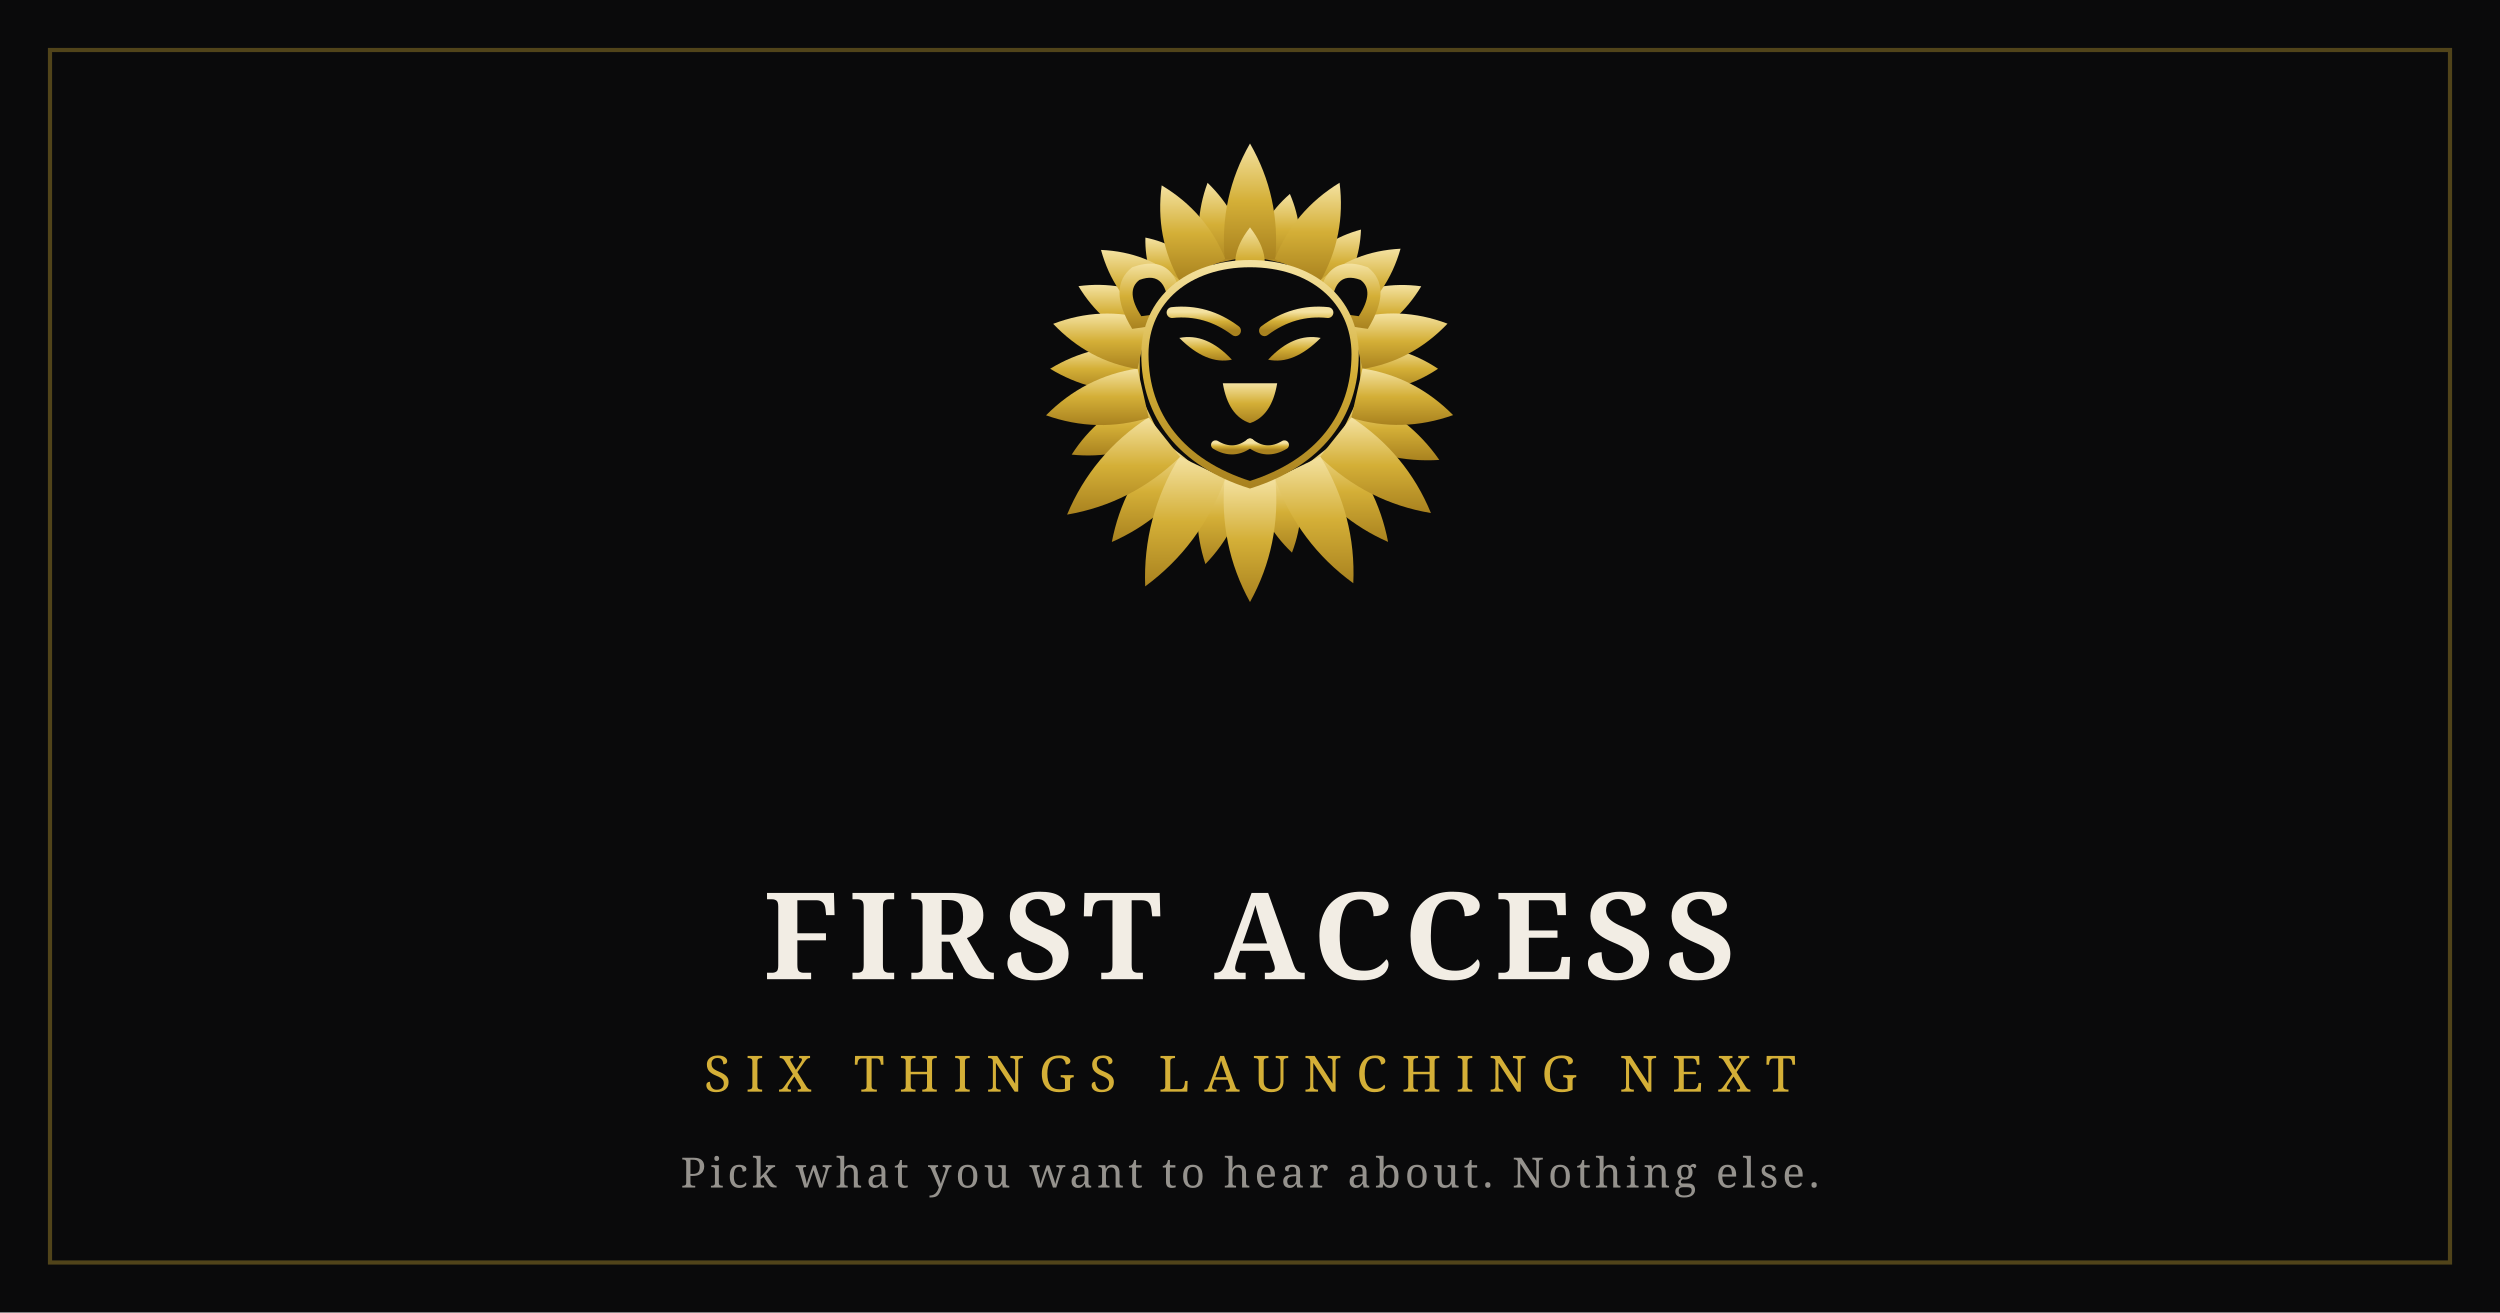
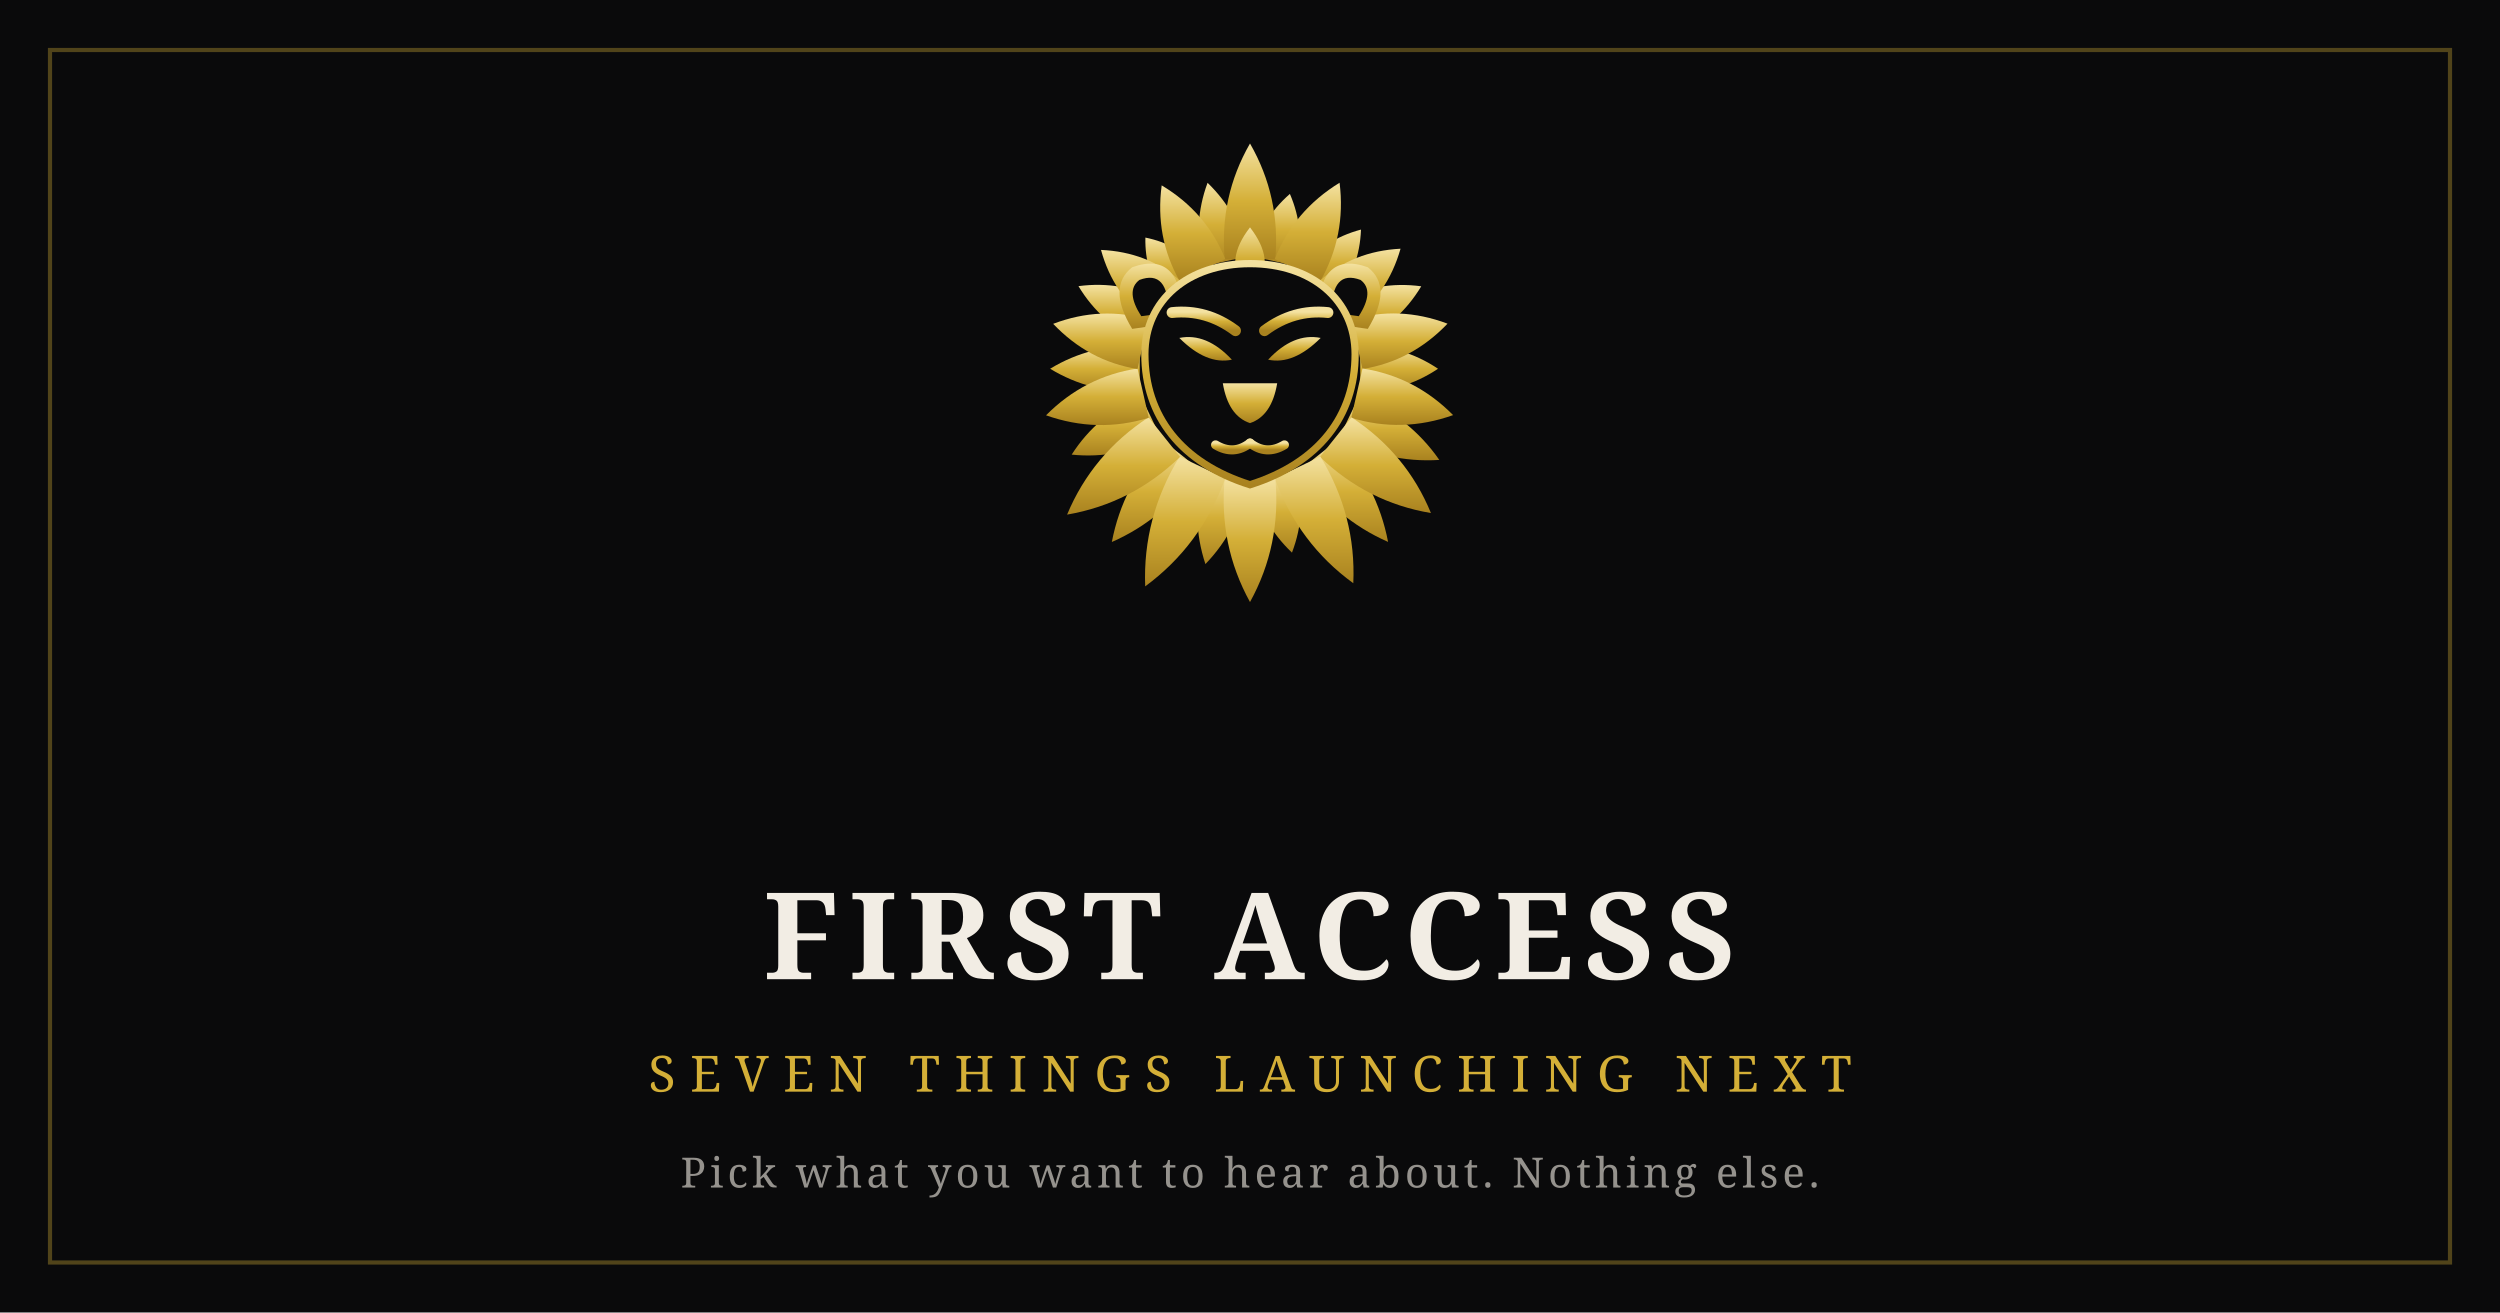
<svg xmlns="http://www.w3.org/2000/svg" viewBox="0 0 1200 630" width="1200" height="630">
  <defs>
    <linearGradient id="dg" x1="0" y1="0" x2="0" y2="1">
      <stop offset="0" stop-color="#f4e2a1" />
      <stop offset="0.5" stop-color="#d4af37" />
      <stop offset="1" stop-color="#a9821f" />
    </linearGradient>
  </defs>
  <rect width="1200" height="630" fill="#0a0a0b" />
  <rect x="24" y="24" width="1152" height="582" fill="none" stroke="#d4af37" stroke-width="2" opacity="0.35" />
  <g transform="translate(600 190) scale(1.0) translate(-128 -128)">
    <defs>
      <linearGradient id="dg" x1="0" y1="0" x2="0" y2="1">
        <stop offset="0" stop-color="#f4e2a1" />
        <stop offset="0.5" stop-color="#d4af37" />
        <stop offset="1" stop-color="#a9821f" />
      </linearGradient>
    </defs>
    <g>
      <g fill="url(#dg)">
        <path d="M129.28 61.02 Q132.86 43.52 147.15 31.08 Q154.64 48.49 150.27 65.81 Z" />
        <path d="M152.58 66.92 Q163.22 53.01 181.27 48.2 Q180.6 66.87 169.41 80.34 Z" />
        <path d="M171 82.34 Q189.24 72.62 210.2 75.42 Q199.32 93.54 180.35 101.74 Z" />
        <path d="M180.92 104.23 Q201.04 103.47 218.25 115 Q201.04 126.53 180.92 125.77 Z" />
        <path d="M180.35 128.26 Q204.39 137.98 218.87 158.76 Q193.6 160.39 171 147.66 Z" />
        <path d="M169.41 149.66 Q189.06 170.87 194.28 198.12 Q168.89 186.97 152.58 163.08 Z" />
        <path d="M150.27 164.19 Q155.55 183.78 148.15 203.26 Q133.02 188.92 129.28 168.98 Z" />
        <path d="M126.72 168.98 Q122.77 192.02 106.6 208.76 Q99.3 186.66 105.73 164.19 Z" />
        <path d="M103.42 163.08 Q87.1 187 61.68 198.16 Q66.91 170.9 86.59 149.66 Z" />
        <path d="M85 147.66 Q65.05 158.56 42.4 156.22 Q54.69 137.05 75.65 128.26 Z" />
        <path d="M75.08 125.77 Q51.88 127.02 32.06 115 Q51.88 102.98 75.08 104.23 Z" />
        <path d="M75.65 101.74 Q56.6 93.52 45.66 75.35 Q66.69 72.57 85 82.34 Z" />
        <path d="M86.59 80.34 Q77.39 68.7 77.79 52.04 Q94.12 55.36 103.42 66.92 Z" />
        <path d="M105.73 65.81 Q100.24 45.7 107.63 25.74 Q122.94 40.51 126.72 61.02 Z" />
        <path d="M115.85 62.38 Q113.25 32.54 128 6.87 Q142.75 32.54 140.15 62.38 Z" />
        <path d="M139.88 62.32 Q149.16 39.09 171 25.71 Q174.16 51.13 161.77 72.87 Z" />
        <path d="M161.56 72.7 Q177.57 58.55 200.26 57.38 Q194.07 79.23 176.71 91.69 Z" />
        <path d="M176.59 91.45 Q199.6 84.61 222.81 93.36 Q205.7 111.31 182 115.13 Z" />
        <path d="M182 114.87 Q207.21 118.76 225.49 137.25 Q201 145.98 176.59 138.55 Z" />
        <path d="M176.71 138.31 Q203.1 155.66 214.85 184.26 Q184.35 179.17 161.56 157.3 Z" />
        <path d="M161.77 157.13 Q179.04 185.63 177.58 217.95 Q151.4 198.94 139.88 167.68 Z" />
        <path d="M140.15 167.62 Q143.12 199.55 128 226.99 Q112.88 199.55 115.85 167.62 Z" />
        <path d="M116.12 167.68 Q104.35 199.84 77.69 219.46 Q76.42 186.38 94.23 157.13 Z" />
        <path d="M94.44 157.3 Q71.21 179.67 40.2 185.02 Q52.32 155.98 79.29 138.31 Z" />
        <path d="M79.41 138.55 Q54.79 146.07 30.09 137.35 Q48.55 118.77 74 114.87 Z" />
        <path d="M74 115.13 Q50.49 111.32 33.52 93.44 Q56.57 84.68 79.41 91.45 Z" />
        <path d="M79.29 91.69 Q62.39 79.48 56.48 57.96 Q78.77 58.94 94.44 72.7 Z" />
        <path d="M94.23 72.87 Q82.3 51.76 85.61 26.98 Q107.05 39.83 116.12 62.32 Z" />
      </g>
      <g transform="translate(128 115) scale(0.87) translate(-128 -115)">
        <path d="M91 89 Q91 49 63 59 Q49 70 63 93 Z" fill="url(#dg)" />
        <path d="M165 89 Q165 49 193 59 Q207 70 193 93 Z" fill="url(#dg)" />
        <path d="M83 84 Q83 60 67 66 Q59 72 68 86 Z" fill="#0a0a0b" />
        <path d="M173 84 Q173 60 189 66 Q197 72 188 86 Z" fill="#0a0a0b" />
        <path d="M128 37 Q142 55 132 69 Q128 73 124 69 Q114 55 128 37 Z" fill="url(#dg)" />
      </g>
    </g>
    <g transform="translate(128 115) scale(0.87) translate(-128 -115)">
      <path d="M128 57 C162 57 186 77 186 107 C186 141 166 167 128 179 C90 167 70 141 70 107 C70 77 94 57 128 57 Z" fill="#0a0a0b" stroke="url(#dg)" stroke-width="4" />
      <path d="M89 98 Q104 95 118 110 Q104 113 89 98 Z" fill="url(#dg)" />
      <path d="M85 84 Q104 82 120 94" fill="none" stroke="url(#dg)" stroke-width="6" stroke-linecap="round" />
      <path d="M167 98 Q152 95 138 110 Q152 113 167 98 Z" fill="url(#dg)" />
      <path d="M171 84 Q152 82 136 94" fill="none" stroke="url(#dg)" stroke-width="6" stroke-linecap="round" />
      <path d="M113 123 L143 123 Q140 141 128 145 Q116 141 113 123 Z" fill="url(#dg)" />
      <path d="M128 145 L128 156" fill="none" stroke="url(#dg)" stroke-width="5" stroke-linecap="round" />
      <path d="M128 156 Q119 163 109 157" fill="none" stroke="url(#dg)" stroke-width="5" stroke-linecap="round" />
      <path d="M128 156 Q137 163 147 157" fill="none" stroke="url(#dg)" stroke-width="5" stroke-linecap="round" />
    </g>
  </g>
  <text x="600" y="470" font-family="Georgia,serif" font-weight="700" font-size="58" letter-spacing="5" fill="#f2ede4" text-anchor="middle">FIRST ACCESS</text>
-   <text x="600" y="524" font-family="Georgia,serif" font-size="24" letter-spacing="7" fill="#d4af37" text-anchor="middle">SIX THINGS LAUNCHING NEXT</text>
+   <text x="600" y="524" font-family="Georgia,serif" font-size="24" letter-spacing="7" fill="#d4af37" text-anchor="middle">SEVEN THINGS LAUNCHING NEXT</text>
  <text x="600" y="570" font-family="Georgia,serif" font-size="20" letter-spacing="2" fill="#f2ede4" opacity="0.6" text-anchor="middle">Pick what you want to hear about. Nothing else.</text>
</svg>
